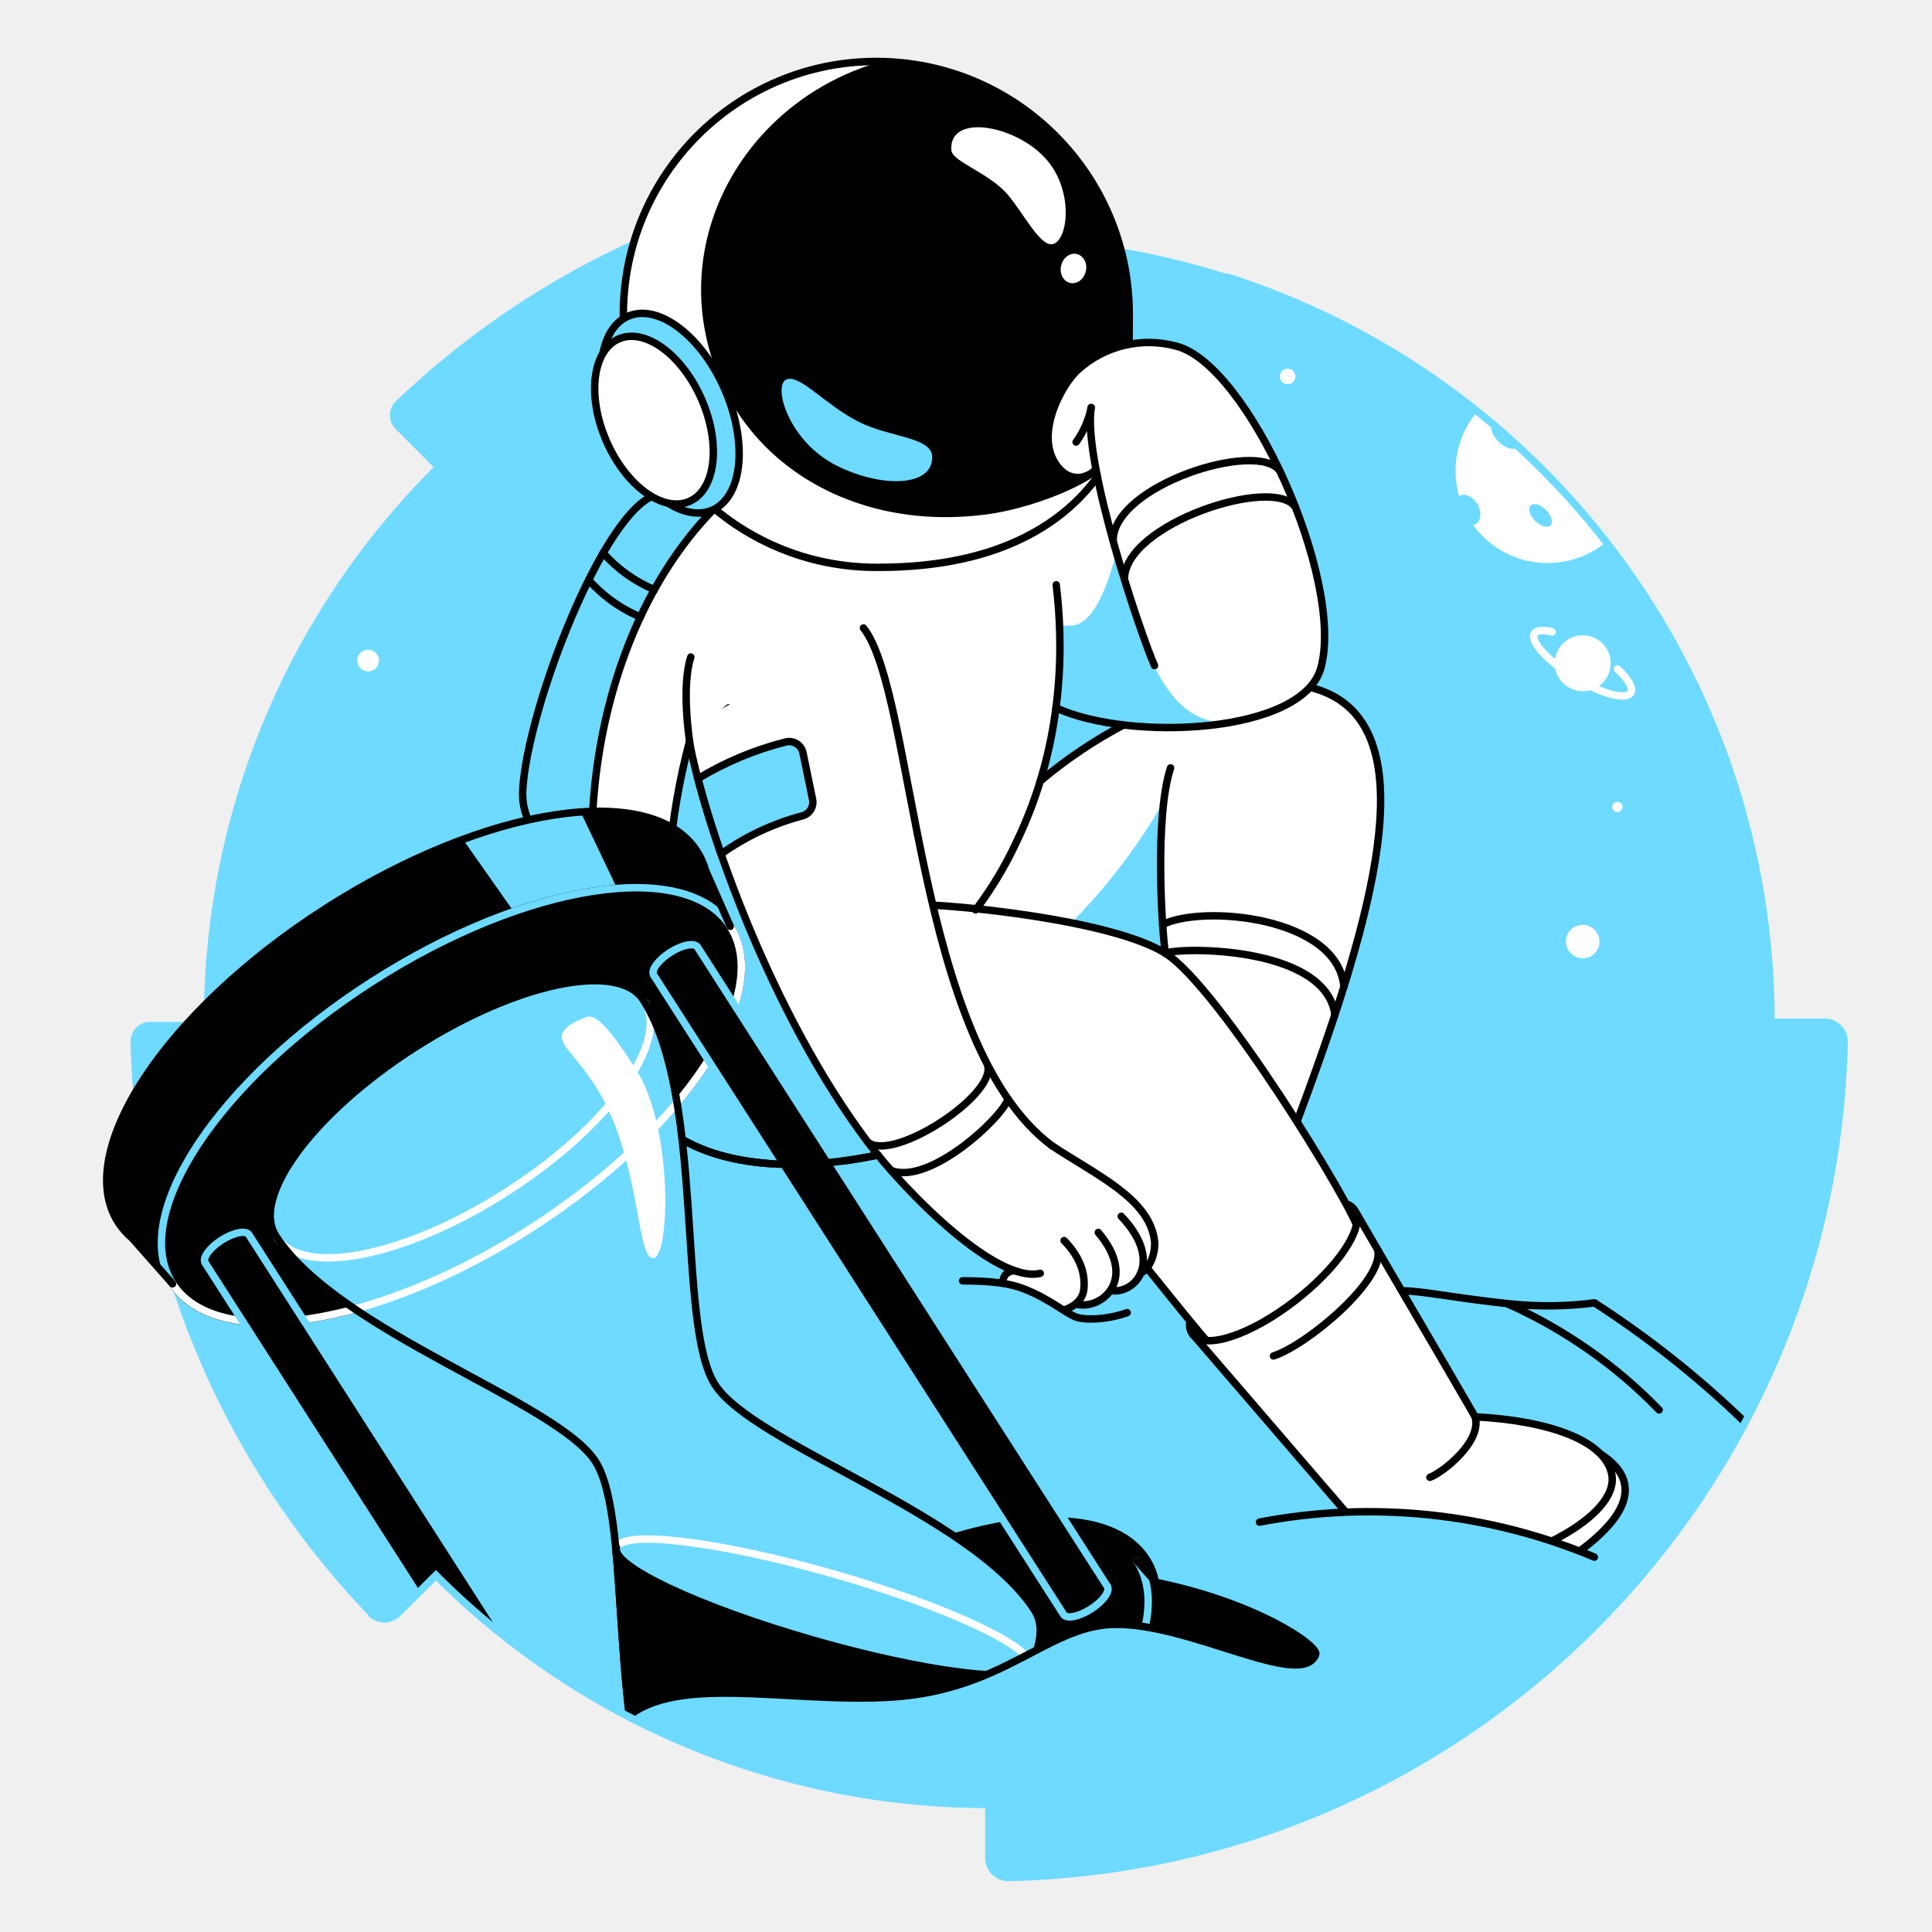
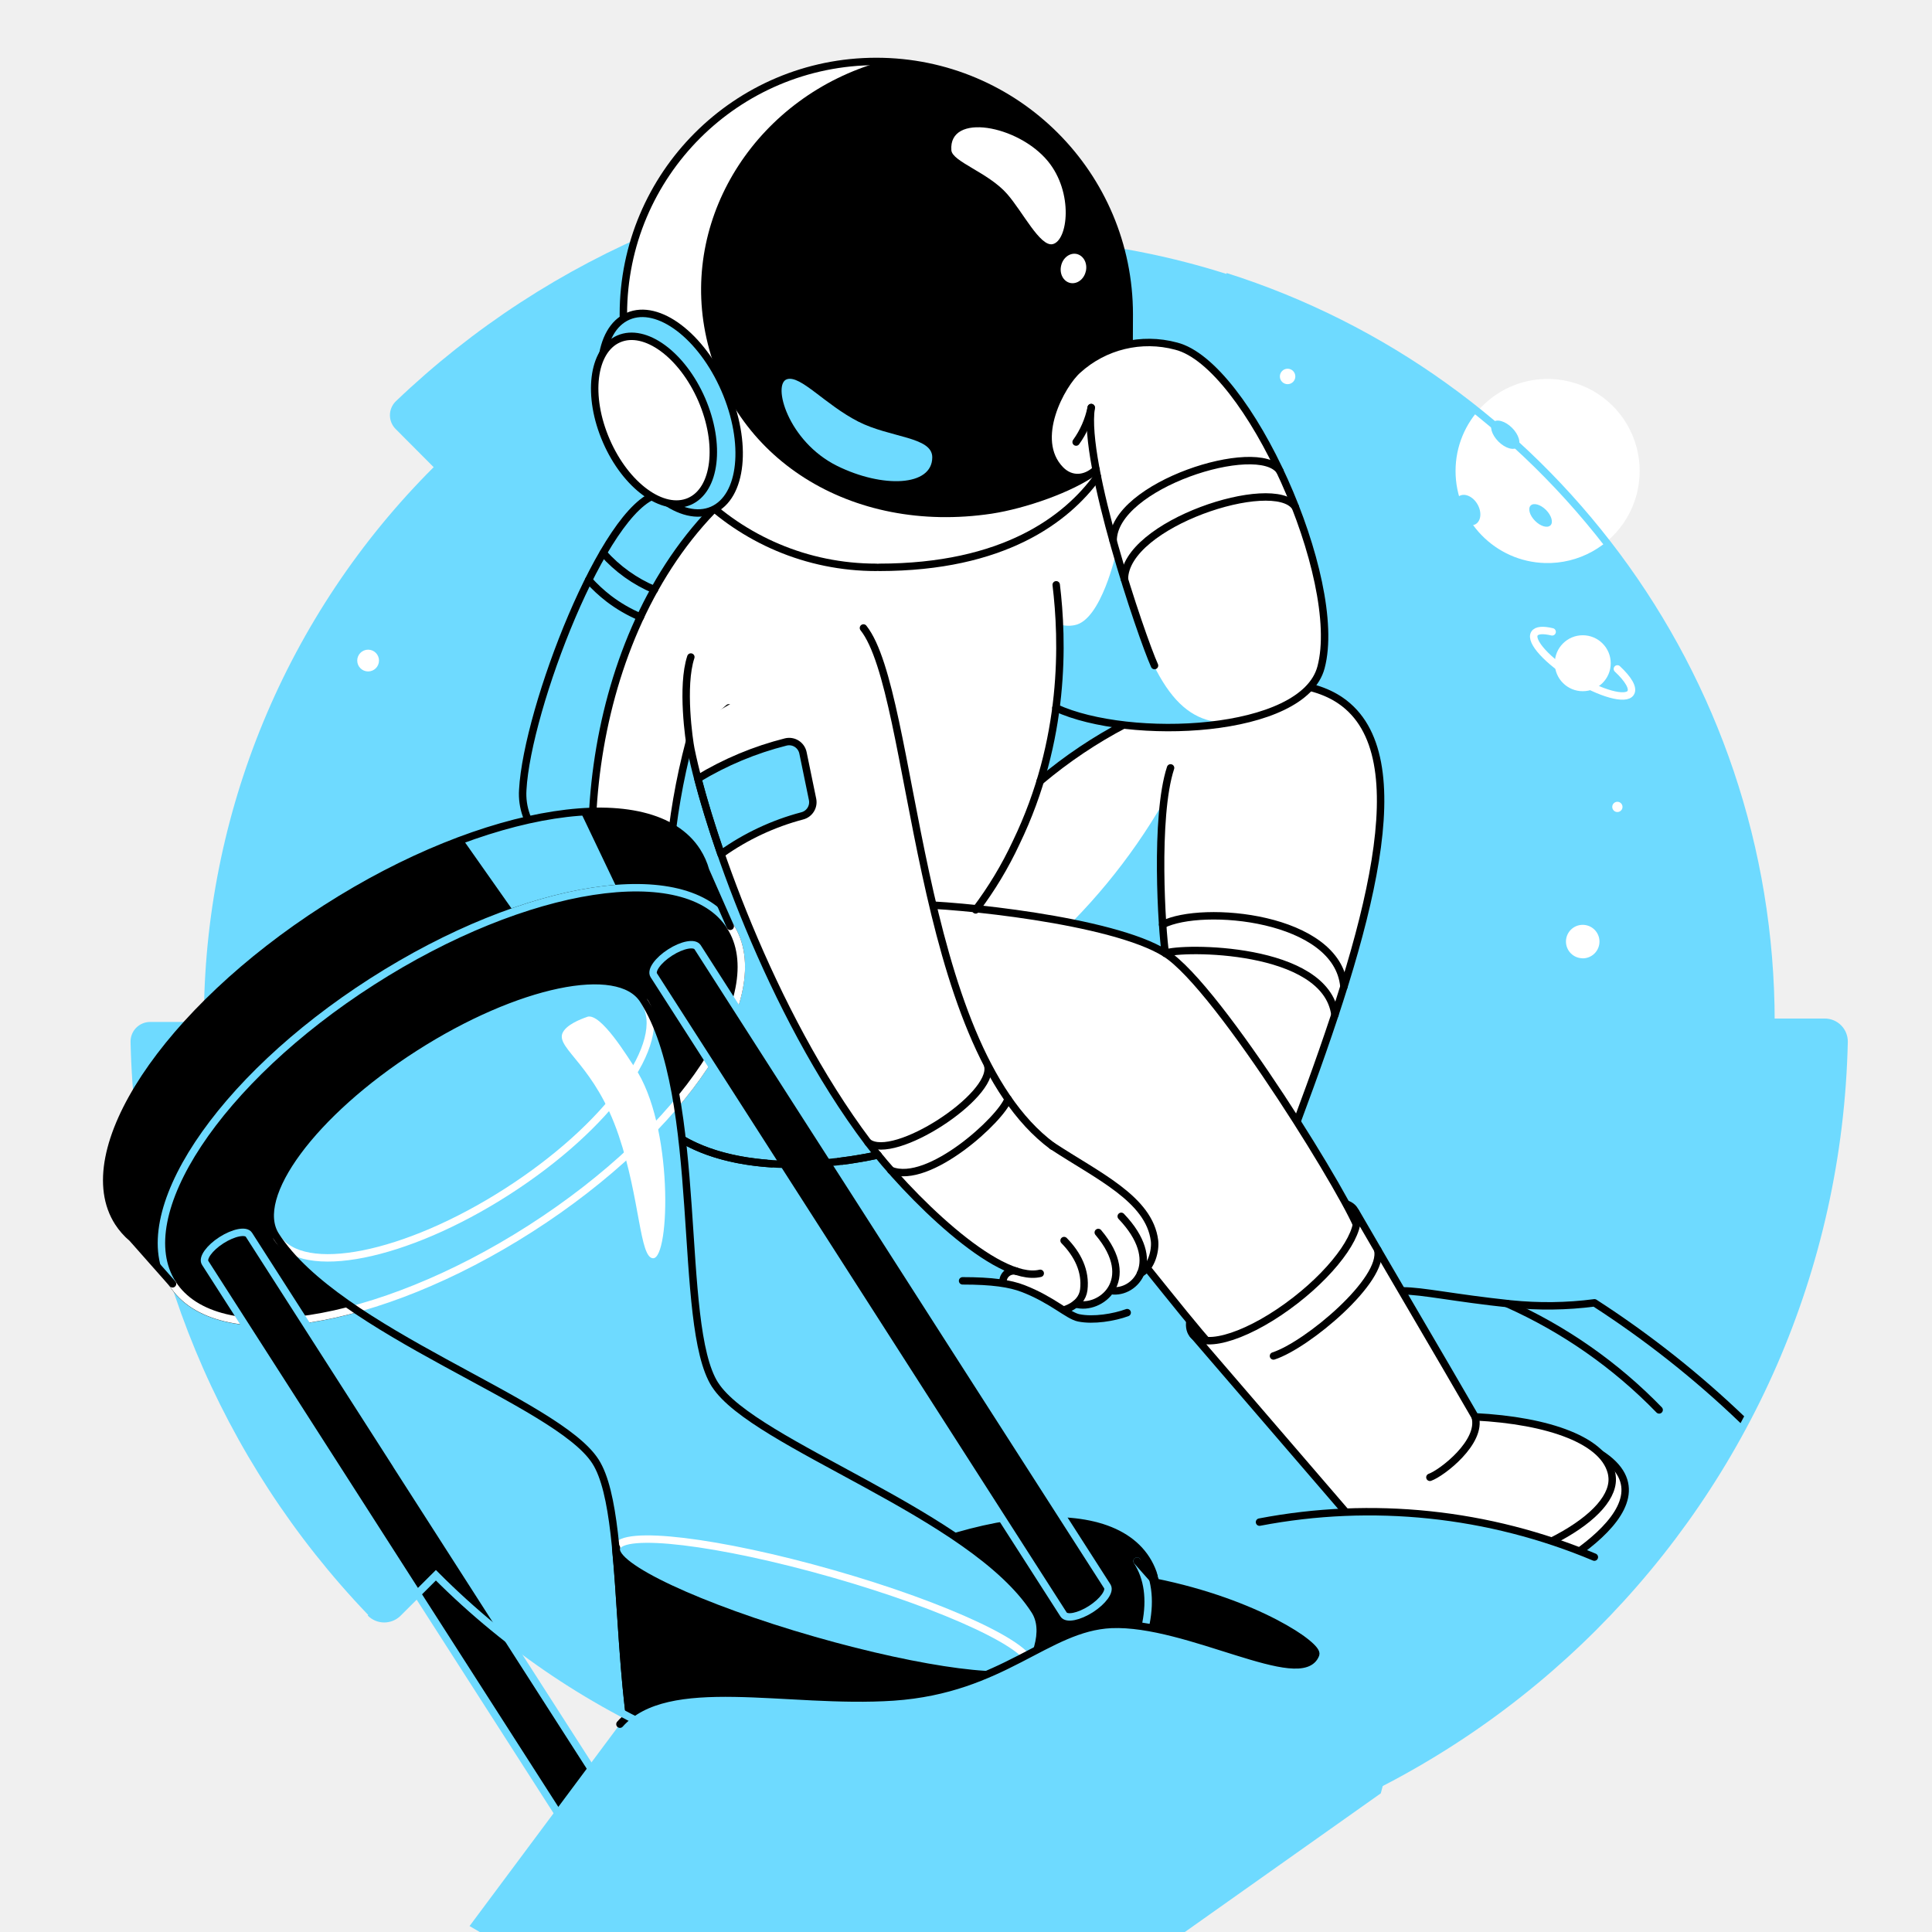
<svg xmlns="http://www.w3.org/2000/svg" width="260" height="260" viewBox="0 0 260 260" fill="none">
  <path d="M58.36 212.2a105.26 105.26 0 0 0 74.67 30.93v7.25a2.61 2.61 0 0 0 2.68 2.62c61.67-1.4 111.41-51.13 112.8-112.81a2.62 2.62 0 0 0-2.62-2.66h-7.24c0-58.32-47.28-105.6-105.6-105.6V24.7a2.64 2.64 0 0 0-2.68-2.62c-28.8.63-56.3 12.02-77.11 31.93a2.62 2.62 0 0 0 0 3.74l5.1 5.12a105.28 105.28 0 0 0-30.92 74.66H20.2a2.63 2.63 0 0 0-2.63 2.66c.63 28.79 12.02 56.3 31.94 77.1a2.6 2.6 0 0 0 3.73 0l5.11-5.08Z" fill="#6EDAFF" />
-   <mask id="a" style="mask-type:alpha" maskUnits="userSpaceOnUse" x="12" y="7" width="237" height="246">
+   <mask maskUnits="userSpaceOnUse" x="12" y="7" width="237" height="246">
    <path d="M58.36 212.2a105.26 105.26 0 0 0 74.66 30.93v7.25a2.64 2.64 0 0 0 1.66 2.44c.33.13.68.19 1.03.18 61.67-1.4 111.41-51.13 112.8-112.81a2.62 2.62 0 0 0-2.62-2.66h-7.24c0-45.4-28.65-84.1-68.86-99.03-11.44-4.25-9.3-17.43-22.22-17.43L135.35 10.5S122 6.07 112.57 7.18C83.77 7.8 74.07 34.1 53.26 54a2.61 2.61 0 0 0 0 3.74l5.1 5.12a105.28 105.28 0 0 0-22.9 34.24c-5.32 12.81-9.59 22.88-9.57 36.75l-5.68 3.67a2.63 2.63 0 0 0-2.44 1.64c-.13.33-5.78 11-5.77 11.36.63 28.79 17.6 45.96 37.52 66.76a2.6 2.6 0 0 0 3.73 0l5.11-5.08Z" fill="#6ED9FF" />
  </mask>
  <g mask="url(#a)">
    <path d="M110.33 200.58c.7-1.39 20.36 8.9 20.96 11.42.22.9-.71 1.75-1.43 2.44-1 .99-8.25-4.44-13.62-8.7-3.44-2.75-6.12-4.73-5.9-5.16Z" fill="#fff" />
    <path d="m114.39 231.32 27.23-19.22 13.77.81 7.34-.8 11.6 4.32 6.53 5.28-2.6 7.75-15.53 1.86h-48.34Z" fill="#000" />
    <path d="M88.51 66.51c-7.2 1.76-17.57 28.88-18.16 39.78a8.57 8.57 0 0 0 .48 3.44c1.72 4.62 6.88 9.5 9.12 10.28L92.68 85.3l9.46-19.7-13.63.91Z" stroke="#000" stroke-linecap="round" stroke-linejoin="round" />
    <path d="m104.27 67.65-8.39 1.04c-21.18 21.98-20.06 64.09-5.67 77 2.45 2.19 11.04 10.32 28.65 8.8l11.9-31.32a60.76 60.76 0 0 0 10.56-23.29 61.75 61.75 0 0 0-2.81-34.86l-34.24 2.63Z" fill="#fff" />
    <path d="M121.29 154.67c1.04-2.73-.35-5.66.69-8.39l-23.9-51.02-5.3 4.56a90.28 90.28 0 0 0-2.69 15.6c-1.05 12.96-4.57 26.16-2.05 34.9 6.75 7.44 21.15 7.63 33.25 4.35Z" fill="#6EDAFF" stroke="#000" stroke-linecap="round" stroke-linejoin="round" />
    <path d="M138.1 106.43c14.5-12.22 34.44-17.6 42.35-12.12 10.66 7.38 3.64 31.08-5.91 56.64l-18.36-5.72-31.24-18.26 13.15-20.54Z" fill="#fff" />
    <path d="M139.99 105.12c14.5-12.22 32.55-16.3 40.46-10.81 10.66 7.38 3.64 31.08-5.91 56.65" stroke="#000" stroke-linecap="round" stroke-linejoin="round" />
    <path d="M156.6 107.9a80.82 80.82 0 0 1-16.98 20.57l17.2-.2a62.21 62.21 0 0 1-.22-20.37Z" fill="#6EDAFF" />
    <path d="M174.31 174.95c6-4.66 9.51-10.15 7.87-12.26-1.64-2.11-7.83-.04-13.81 4.62-5.99 4.66-9.51 10.15-7.87 12.26 1.65 2.1 7.83.04 13.81-4.62Z" fill="#000" stroke="#000" stroke-linecap="round" stroke-linejoin="round" />
    <path d="M122.7 121.71c5.8 0 26.95 2.09 34.12 6.57 7.25 4.53 25.6 34.6 26.1 37.54-.56 2.06-1.98 9.94-6.25 13.89-5.72 5.3-11.73 1.3-13.67 1.4-3.27-3.48-14.08-17.69-17.13-20.4-9.64-6.39-20.03-12.82-29.67-19.22l6.5-19.78ZM212.64 199.73l2.69-4.1c11.45 7.3-9.66 17.5-12.15 18.43l-13.97-1.15 23.43-13.18Z" fill="#fff" stroke="#000" stroke-linecap="round" stroke-linejoin="round" />
    <path d="M216.93 198.53c-.8-4.68-8.56-7.36-18.41-7.86-4.96-8.59-11.06-18.9-16.06-27.55.99 2.35-2.46 7.47-8.1 11.86-5.98 4.66-12.17 6.73-13.81 4.62l28.67 33.31c16.72-2.08 28.6-8.99 27.7-14.38Z" fill="#fff" stroke="#000" stroke-linecap="round" stroke-linejoin="round" />
    <path d="M192.43 198.81c1.6-.56 7.04-4.74 6.09-8.14M171.38 182.48c4.55-1.47 15.03-10.28 14.02-14.3M157.53 103.34c-2.16 6.58-1.17 21.94-.7 24.94" stroke="#000" stroke-linecap="round" stroke-linejoin="round" />
    <path d="M180.86 132.78c-.85-9.44-19.08-11.07-24.4-8.35" stroke="#000" stroke-linecap="round" stroke-linejoin="round" />
    <path d="M179.65 136.56c-1.23-9.25-20.74-9.14-22.83-8.27" stroke="#000" stroke-linecap="round" stroke-linejoin="round" />
    <path d="M169.5 204.84a78.32 78.32 0 0 1 45.06 4.71l-8.15 6.2-23.49 8.2-13.42-19.1Z" fill="#6EDAFF" />
    <path d="M169.5 204.84a78.32 78.32 0 0 1 45.06 4.71" stroke="#000" stroke-linecap="round" stroke-linejoin="round" />
    <path d="M116.2 84.51c6.96 8.76 6.42 51.48 23.42 68.33l-1.74 18.32c-26.72-9.57-44-61.26-45.37-73.12" fill="#fff" />
    <path d="m97.03 114.92.09-.05a33.5 33.5 0 0 1 10.83-5.07 1.9 1.9 0 0 0 1.4-2.23l-1.29-6.26a1.9 1.9 0 0 0-2.31-1.46 43.17 43.17 0 0 0-11.83 4.94c.76 2.92 1.8 6.36 3.1 10.13Z" fill="#6EDAFF" stroke="#000" stroke-linecap="round" stroke-linejoin="round" />
    <path d="M153.5 171.36c1.5-.84 2.02-3.13 1.87-4.39-.7-5.63-7.65-8.73-13.75-12.75l-6.65-1.18-2.5 8.1 4.32 9.92a1.43 1.43 0 0 0-1.17.2 1.45 1.45 0 0 0-.62 1.02c-.2 5.33 10.32 5.76 10.86 1.28.3-2.52-.82-4.76-2.65-6.62" fill="#fff" />
    <path d="M147.8 165.86c3.43 4.05 2.87 7.25 1.17 8.85a3.96 3.96 0 0 1-4.55.52l-.84-.45-3.58-9.93" fill="#fff" />
    <path d="M150.89 163.69c5.78 6.04 1.88 10.47-1.34 10l1.34-10Z" fill="#fff" />
    <path d="M141.62 154.22c6.1 4.02 13.05 7.13 13.75 12.75.15 1.27-.37 3.55-1.87 4.39M136.78 171.07a1.47 1.47 0 0 0-1.17.21 1.45 1.45 0 0 0-.62 1.01c-.2 5.34 10.32 5.76 10.86 1.28.3-2.52-.82-4.75-2.65-6.62" stroke="#000" stroke-linecap="round" stroke-linejoin="round" />
    <path d="M147.8 165.86c5.49 6.48.22 10.57-3.04 9.62" stroke="#000" stroke-linecap="round" stroke-linejoin="round" />
    <path d="M150.89 163.69c5.78 6.04 1.88 10.47-1.34 10M132.94 143.46c.9 4.06-12.66 12.89-16.12 10.28" stroke="#000" stroke-linecap="round" stroke-linejoin="round" />
    <path d="M139.99 171.36c-5.85 1.41-17.97-10.73-23.17-17.61-13.17-17.48-21.68-42.3-23.85-52.95-.22-1.07-1.3-8.45 0-12.38M116.2 84.51c6.96 8.76 6.85 55.95 25.42 69.72M95.88 68.69c-17.59 18.26-19.8 50.4-11.8 68.16M188.77 173.72c2.69 0 6.85.95 14.53 1.76 3.75.38 7.54.34 11.28-.15a132.9 132.9 0 0 1 19.94 15.77" stroke="#000" stroke-linecap="round" stroke-linejoin="round" />
    <path d="M223.28 189.74a65.81 65.81 0 0 0-20.46-14.3" stroke="#000" stroke-linecap="round" stroke-linejoin="round" />
    <path d="M207.92 75.77a12.39 12.39 0 1 0 0-24.77 12.39 12.39 0 0 0 0 24.77ZM213 93.02a3.76 3.76 0 1 0 0-7.53 3.76 3.76 0 0 0 0 7.53Z" fill="#fff" />
    <path d="M217.66 90.02c1.46 1.36 2.2 2.59 1.79 3.22-.63 1.04-4.05.1-7.63-2.11-3.57-2.2-5.96-4.83-5.32-5.86.29-.48 1.17-.53 2.38-.24" stroke="#fff" stroke-linecap="round" stroke-linejoin="round" />
    <path d="M213 128.47a1.75 1.75 0 1 0-.01-3.51 1.75 1.75 0 0 0 0 3.5Z" fill="#fff" stroke="#fff" stroke-linecap="round" stroke-linejoin="round" />
    <path d="M119.89 157.5c5.12 2.07 14.91-7 15.77-9.6" stroke="#000" stroke-linecap="round" stroke-linejoin="round" />
    <path d="M151.97 42.3c0 10.36-.19 19.1-7.48 25.34-5.95 5.1-18.1 8.7-26.55 8.7a34.04 34.04 0 1 1 34.03-34.03Z" fill="#fff" />
    <path d="M117.94 76.35a34.04 34.04 0 1 1 34.03-34.03c0 2.4 0 4.72-.11 6.93" stroke="#000" stroke-linecap="round" stroke-linejoin="round" />
    <path d="M151.97 42.3A34.03 34.03 0 0 0 118.53 8.3c-16.33 4.63-26.77 20.37-23.62 36.43 3.33 16.98 19.63 27.22 38.53 24.4 4.58-.7 10.9-2.9 14.18-5.3 6.01-6.15 4.35-12.24 4.35-21.51Z" fill="#000" />
    <path d="M128.03 20.22c.12 1.54 5 3 7.52 5.9 2.08 2.38 4.41 7.09 6.1 6.74 2.07-.45 2.86-6.94-.64-11.18-4-4.85-13.37-6.56-12.98-1.46Z" fill="#fff" />
    <path d="M105.92 51.03c1.83-.56 5.09 3.4 9.57 5.7 4.3 2.2 9.97 2.03 9.97 4.81 0 3.95-6.7 4.17-12.8 1.16-6.65-3.3-8.77-11.06-6.74-11.67Z" fill="#6EDAFF" />
    <path d="M95.86 68.65c4.06-1.77 4.81-9.04 1.68-16.24-3.13-7.2-8.96-11.62-13.02-9.85-4.06 1.76-4.8 9.03-1.68 16.24 3.13 7.2 8.96 11.61 13.02 9.85Z" fill="#6EDAFF" stroke="#000" stroke-linecap="round" stroke-linejoin="round" />
    <path d="M92.77 67.48c3.54-1.54 4.28-7.68 1.66-13.72-2.63-6.04-7.63-9.69-11.17-8.15-3.54 1.54-4.29 7.69-1.66 13.73 2.62 6.03 7.62 9.68 11.17 8.14Z" fill="#fff" stroke="#000" stroke-linecap="round" stroke-linejoin="round" />
    <path d="M148.43 54.96c2.81 6.88-2.61 11.47-5.73 8.26-3.96-4.08.17-11.53 2.35-13.44a14.18 14.18 0 0 1 13.23-3.2c9.68 2.45 22.64 31.41 19.5 43.22-2.37 9.02-25.8 10.02-35.68 5.46l-6.44-7.87 4.12-16.62 7.9-6.6" fill="#fff" />
    <path d="M165.22 97.28c-6.55-.07-10.58-5.25-15.01-22.95 0 0-1.99 9.15-5.6 9.8-.68.14-1.38.1-2.04-.12.11 2.1.11 4.2 0 6.3a71.9 71.9 0 0 1-.45 4.95c5.48 2.54 15.18 3.35 23.1 2.02Z" fill="#6EDAFF" />
    <path d="M155.37 89.57c-1.76-3.91-9.7-27.26-8.52-34.72" stroke="#000" stroke-linecap="round" stroke-linejoin="round" />
    <path d="M149.8 72.76c0-7.47 19.52-13.63 22.44-9.38" stroke="#000" stroke-linecap="round" stroke-linejoin="round" />
    <path d="M151.32 77.96c0-7.47 20.09-13.99 23-9.73" stroke="#000" stroke-linecap="round" stroke-linejoin="round" />
    <path d="M147.5 63.18c-1.4 1.34-3.35 1.53-4.8.04-3.96-4.08.17-11.53 2.35-13.44a14.18 14.18 0 0 1 13.23-3.2c9.68 2.45 22.64 31.41 19.5 43.22-2.37 9.02-25.8 10.02-35.68 5.46" stroke="#000" stroke-linecap="round" stroke-linejoin="round" />
    <path d="M142.14 78.7c.9 7.45 1.32 20.82-5.39 34.7a49.97 49.97 0 0 1-5.45 9.05" stroke="#000" stroke-linecap="round" stroke-linejoin="round" />
    <path d="M204.23 60.17c.51-.51.18-1.67-.74-2.59-.92-.92-2.08-1.25-2.59-.74-.5.5-.17 1.66.75 2.58.92.92 2.08 1.25 2.58.75ZM208.66 70.7c.4-.4.13-1.33-.6-2.07-.74-.74-1.66-1-2.07-.6-.4.41-.14 1.34.6 2.07.73.74 1.66 1 2.06.6ZM198.58 70.54c.74-.43.86-1.63.25-2.68-.6-1.04-1.7-1.54-2.44-1.11-.74.42-.86 1.62-.25 2.67.6 1.05 1.7 1.55 2.44 1.12Z" fill="#6EDAFF" />
    <path d="M158.45 216.21a9.58 9.58 0 0 1 1.88 2.13c6.1 9.53-6.38 28.44-27.89 42.23-21.51 13.78-43.9 17.24-50 7.7-.52-.8-.9-1.67-1.16-2.6l-3.31-7.48 4.55-2.92c3.78-9.27 13.9-20.3 27.8-29.21 13.9-8.9 28.16-13.5 38.16-13.07l4.54-2.91 5.43 6.13Z" fill="#000" />
    <path d="M127.48 250.48c20.68-13.3 32.67-31.5 26.78-40.66-5.88-9.16-27.42-5.8-48.1 7.49-20.68 13.3-32.67 31.5-26.78 40.66 5.89 9.16 27.42 5.8 48.1-7.49Z" fill="#000" stroke="#000" stroke-linecap="round" stroke-linejoin="round" />
    <path d="M77.97 258.19c5.89 9.18 27.46 5.85 48.18-7.43 20.72-13.29 32.76-31.5 26.87-40.67" stroke="#6EDAFF" stroke-linecap="round" stroke-linejoin="round" />
    <path d="m153.02 210.08 5.43 6.13a9.58 9.58 0 0 1 1.88 2.13c6.1 9.53-6.38 28.44-27.89 42.23-21.51 13.78-43.9 17.24-50 7.7-.52-.8-.9-1.67-1.16-2.6l-3.31-7.48" stroke="#000" stroke-linecap="round" stroke-linejoin="round" />
    <path d="M94.96 117.17a9.62 9.62 0 0 0-1.16-2.6c-6.1-9.53-28.5-6.08-50 7.71-21.51 13.79-34 32.7-27.89 42.22.52.8 1.15 1.52 1.88 2.13l5.43 6.14 4.54-2.92c10 .45 24.27-4.16 38.16-13.06 13.89-8.91 24.01-19.94 27.8-29.21l4.55-2.92-3.31-7.5Z" fill="#000" />
    <path d="M78.15 109.3c-4.71.32-10.12 1.57-15.84 3.68l8.02 11.4 13.75-2.65" fill="#6EDAFF" />
    <path d="M71.4 165.34c20.72-13.29 32.75-31.5 26.87-40.68-5.89-9.18-27.46-5.86-48.19 7.43-20.72 13.28-32.75 31.5-26.87 40.68 5.89 9.18 27.46 5.85 48.18-7.44Z" fill="#000" stroke="#000" stroke-linecap="round" stroke-linejoin="round" />
    <path d="M23.22 172.75c-5.89-9.17 6.14-27.39 26.87-40.66 20.72-13.28 42.3-16.62 48.18-7.44" stroke="#6EDAFF" stroke-linecap="round" stroke-linejoin="round" />
    <path d="M96.23 186.36c-5.2-8.1-1.3-38.76-9.66-51.8-3.33-5.2-17.11-2.32-30.78 6.44-13.66 8.75-22.03 20.07-18.69 25.28 8.36 13.03 37.84 22.3 43.03 30.39 5.2 8.1 1.3 38.76 9.65 51.79 3.34 5.2 17.12 2.33 30.78-6.43 13.66-8.75 22.03-20.08 18.7-25.28-8.36-13.04-37.84-22.3-43.03-30.4Z" fill="#6EDAFF" />
    <path d="M98.27 124.66c5.89 9.18-6.15 27.4-26.87 40.67-20.72 13.27-42.3 16.6-48.18 7.42" stroke="#fff" stroke-linecap="round" stroke-linejoin="round" />
    <path d="M86.75 134.83c3.42 5.37-4.87 16.8-18.53 25.55-13.66 8.76-27.51 11.52-30.95 6.17" stroke="#fff" stroke-linecap="round" stroke-linejoin="round" />
    <path d="m98.27 124.66-3.31-7.5a9.62 9.62 0 0 0-1.16-2.6c-6.1-9.52-28.5-6.07-50 7.72-21.51 13.79-34 32.7-27.89 42.22.52.8 1.15 1.52 1.88 2.13l5.43 6.14" stroke="#000" stroke-linecap="round" stroke-linejoin="round" />
    <path d="M82.96 208.3c.71-2.48 13.75-.9 29.13 3.49 15.38 4.39 27.26 9.98 26.56 12.46" stroke="#fff" stroke-linecap="round" stroke-linejoin="round" />
    <path d="M109.53 220.75c-15.38-4.41-27.27-9.98-26.57-12.46l-.1.06c1.24 12.65.98 30.84 6.92 40.11 3.34 5.21 17.12 2.33 30.78-6.42 8.66-5.56 15.2-12.13 17.95-17.54-1.58 2.1-14.2.48-28.98-3.75ZM138.65 224.24v0Z" fill="#000" stroke="#000" stroke-linecap="round" stroke-linejoin="round" />
    <path d="M79.02 136.84c1.83-.62 5.53 5.55 6.38 6.79 5.26 7.75 4.78 25.7 2.5 25.7-1.83 0-1.75-8-4.63-16.5-3.16-9.39-8.32-11.65-7.6-13.73.44-1.16 2.41-1.93 3.35-2.25Z" fill="#fff" />
    <path d="m53.36 197.17-19.86-31c-.41-.64-2.07-.31-3.7.73-1.62 1.04-2.6 2.41-2.19 3.05l52.68 82.18 2.17 3.39c.41.64 2.07.32 3.7-.72 1.62-1.04 2.6-2.4 2.19-3.06l-35-54.57Z" fill="#000" stroke="#6EDAFF" stroke-linecap="round" stroke-linejoin="round" />
    <path d="M96.23 186.36c-5.2-8.1-1.3-38.76-9.66-51.8-3.33-5.2-17.11-2.32-30.78 6.44-13.66 8.75-22.03 20.07-18.69 25.28 8.36 13.03 37.84 22.3 43.03 30.39 5.2 8.1 1.3 38.76 9.65 51.79 3.34 5.2 17.12 2.33 30.78-6.43 13.66-8.75 22.03-20.08 18.7-25.28-8.36-13.04-37.84-22.3-43.03-30.4v0Z" stroke="#000" stroke-linecap="round" stroke-linejoin="round" />
    <path d="m113.74 158.45-19.86-30.98c-.42-.65-2.07-.33-3.7.71-1.62 1.04-2.6 2.41-2.2 3.06l52.97 82.63 2.18 3.4c.41.64 2.06.31 3.69-.73 1.62-1.05 2.6-2.4 2.2-3.05l-35.28-55.04Z" fill="#000" />
    <path d="m113.74 158.45-6.26-9.75-13.6-21.23c-.43-.65-2.08-.33-3.7.71s-2.61 2.41-2.2 3.06l12.99 20.25 39.98 62.38 2.18 3.4c.41.64 2.06.31 3.69-.73 1.62-1.05 2.6-2.4 2.2-3.05l-18.63-29.05-3.09-4.82-13.56-21.17h0Z" stroke="#6EDAFF" stroke-linecap="round" stroke-linejoin="round" />
    <path d="M155.8 210.63c-.14.74-.05 1.51.25 2.2 0 0 21.6 5.51 21.01 9.8-.7 5.17-17.26-4.46-27.5-4.02-8.65.39-14.55 8.75-29.31 9.76-14.37.97-30.42-3.54-36.82 3.66L63.19 259.2l27.04 15.78 63.46-10.9 32.13-22.74 4.64-17.61-14.71-10.03-18.9-8.86-1.05 5.79Z" fill="#6EDAFF" />
    <path d="M155.4 212.91c13.85 2.8 22.08 8.62 21.66 9.73-1.83 4.88-17.26-4.47-27.5-4.03-8.65.39-14.55 8.75-29.31 9.76-14.37.97-30.42-3.54-36.82 3.66" stroke="#000" stroke-linecap="round" stroke-linejoin="round" />
    <path d="M146.13 36.5c.24-1.07-.3-2.1-1.23-2.32-.92-.2-1.86.5-2.1 1.58-.25 1.07.3 2.11 1.22 2.32.92.2 1.87-.5 2.1-1.57Z" fill="#fff" />
    <path d="M81.18 74.43a19.15 19.15 0 0 0 6.89 4.93M79.22 78.06a20.6 20.6 0 0 0 2.7 2.5c1.31 1 2.74 1.83 4.26 2.47M144.82 59.49a12.04 12.04 0 0 0 2.03-4.64" stroke="#000" stroke-linecap="round" stroke-linejoin="round" />
    <path d="M129.54 172.37c4 0 6.39.36 8.15 1.04 3.93 1.52 6.04 3.65 7.47 3.94 1.98.41 4.76-.05 6.53-.7v4.1l-14.72 2.9" fill="#6EDAFF" />
    <path d="M129.54 172.37c4 0 6.39.36 8.15 1.04 3.93 1.52 6.04 3.65 7.47 3.94 1.98.41 4.76-.05 6.53-.7" stroke="#000" stroke-linecap="round" stroke-linejoin="round" />
    <path d="M49.54 90.36a1.46 1.46 0 1 0 0-2.93 1.46 1.46 0 0 0 0 2.93ZM173.28 51.7a1.04 1.04 0 1 0 0-2.08 1.04 1.04 0 0 0 0 2.08ZM217.66 109.28a.69.69 0 1 0 0-1.38.69.69 0 0 0 0 1.38Z" fill="#fff" />
  </g>
  <path d="M91.8 153.33c6.72 3.96 16.95 4.11 26.36 2.1M147.69 64.15c-4.16 5.74-12.64 12.2-29.39 12.2" stroke="#000" stroke-linecap="round" stroke-linejoin="round" />
  <path d="M49.84 217.06a2.62 2.62 0 0 0 3.71.03l5.11-5.1a104.9 104.9 0 0 0 74.42 30.84v7.22a2.61 2.61 0 0 0 2.65 2.61c61.46-1.38 111.05-50.94 112.44-112.44a2.6 2.6 0 0 0-2.61-2.65h-7.23c0-47.03-30.84-86.85-73.4-100.35" stroke="#6EDAFF" stroke-miterlimit="10" />
</svg>
